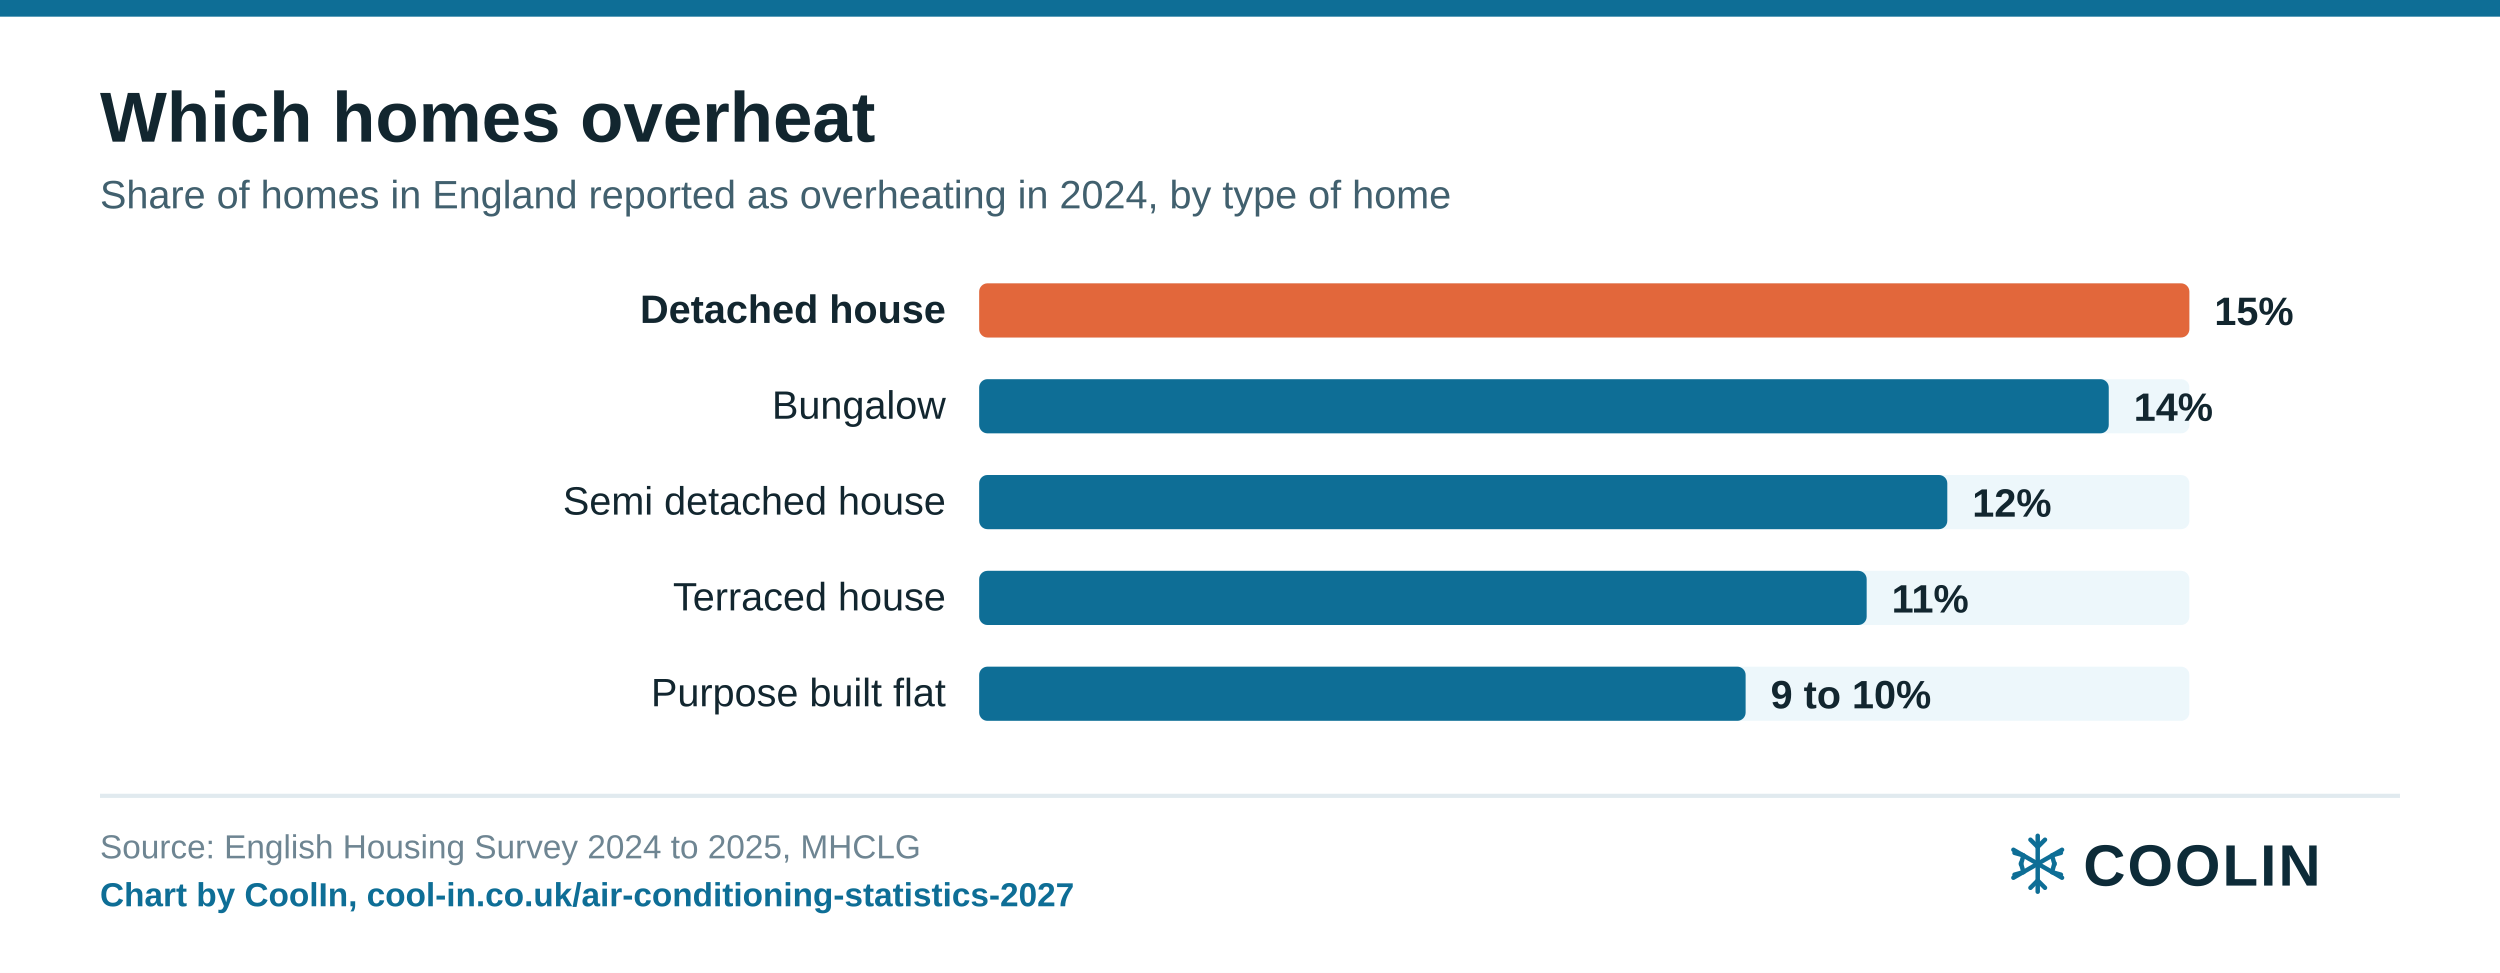
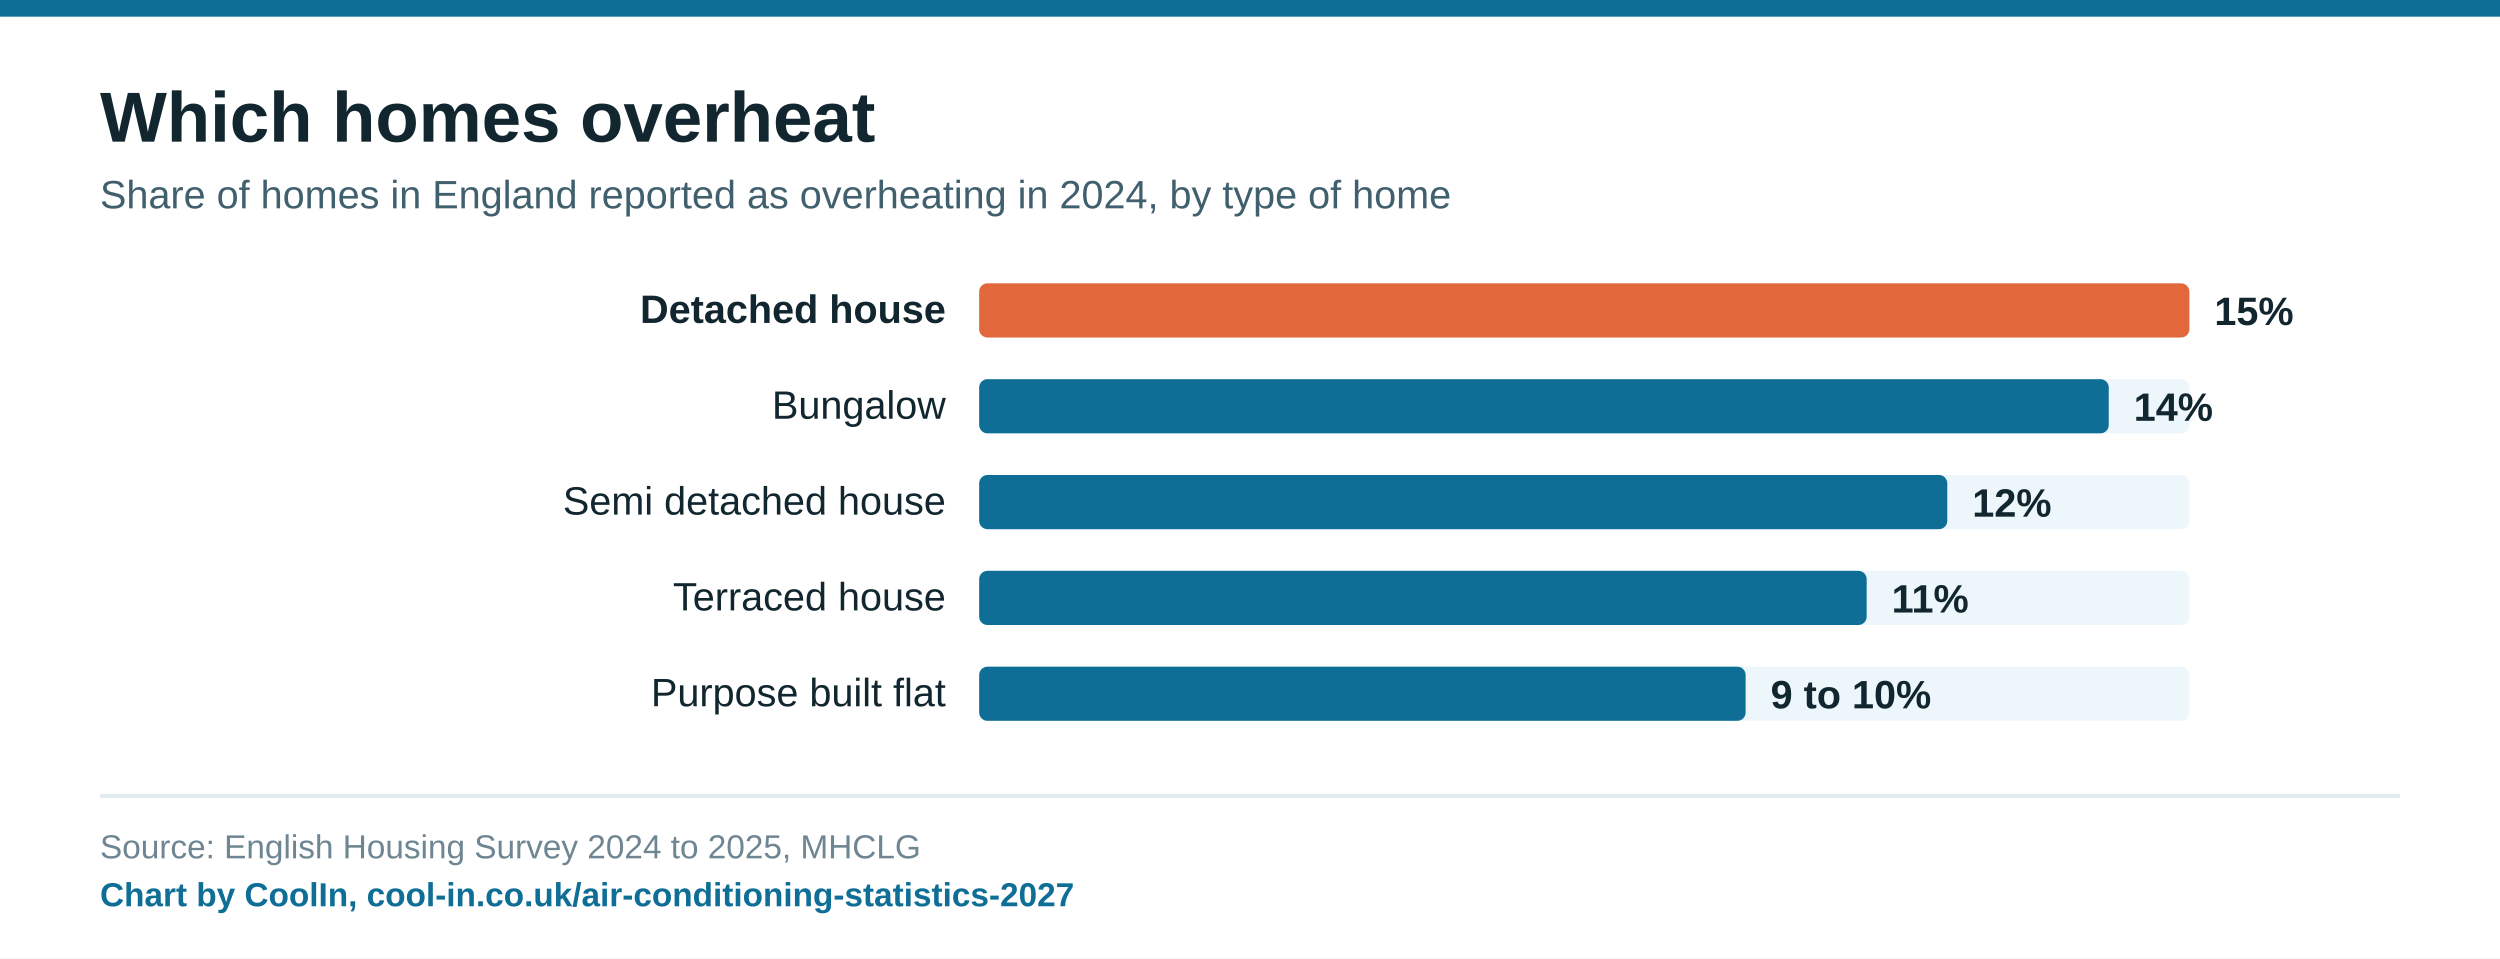
- <svg xmlns="http://www.w3.org/2000/svg" viewBox="0 0 1200 467" width="1200" height="467" font-family="Arial, Helvetica, sans-serif">
-   <rect width="1200" height="467" fill="#FFFFFF" />
+ <svg xmlns="http://www.w3.org/2000/svg" viewBox="0 0 1200 460" width="1200" height="460" font-family="Arial, Helvetica, sans-serif">
+   <rect width="1200" height="460" fill="#FFFFFF" />
  <rect width="1200" height="8" fill="#0E6E96" />
  <text x="48" y="68" font-size="34" font-weight="700" fill="#12262F">Which homes overheat</text>
  <text x="48" y="100" font-size="19" fill="#41606E">Share of homes in England reported as overheating in 2024, by type of home</text>
  <g transform="translate(0,130)">
    <defs>
      <pattern id="hatch" width="10" height="10" patternUnits="userSpaceOnUse" patternTransform="rotate(45)">
        <rect width="10" height="10" fill="#FBE7DC" />
        <line x1="0" y1="0" x2="0" y2="10" stroke="#E2673B" stroke-width="4" />
      </pattern>
    </defs>
    <text x="454" y="25" font-size="19" font-weight="700" fill="#12262F" text-anchor="end">Detached house</text>
    <rect x="470" y="6" width="580.9" height="26" rx="4" fill="#D7EDF7" opacity=".45" />
    <rect x="470" y="6" width="580.9" height="26" rx="4" fill="#E2673B" />
    <text x="1062.9" y="26" font-size="19" font-weight="700" fill="#12262F">15%</text>
    <text x="454" y="71" font-size="19" font-weight="400" fill="#12262F" text-anchor="end">Bungalow</text>
    <rect x="470" y="52" width="580.9" height="26" rx="4" fill="#D7EDF7" opacity=".45" />
    <rect x="470" y="52" width="542.2" height="26" rx="4" fill="#0E6E96" />
    <text x="1024.2" y="72" font-size="19" font-weight="700" fill="#12262F">14%</text>
    <text x="454" y="117" font-size="19" font-weight="400" fill="#12262F" text-anchor="end">Semi detached house</text>
    <rect x="470" y="98" width="580.9" height="26" rx="4" fill="#D7EDF7" opacity=".45" />
    <rect x="470" y="98" width="464.7" height="26" rx="4" fill="#0E6E96" />
    <text x="946.7" y="118" font-size="19" font-weight="700" fill="#12262F">12%</text>
    <text x="454" y="163" font-size="19" font-weight="400" fill="#12262F" text-anchor="end">Terraced house</text>
    <rect x="470" y="144" width="580.9" height="26" rx="4" fill="#D7EDF7" opacity=".45" />
    <rect x="470" y="144" width="426.0" height="26" rx="4" fill="#0E6E96" />
    <text x="908.0" y="164" font-size="19" font-weight="700" fill="#12262F">11%</text>
    <text x="454" y="209" font-size="19" font-weight="400" fill="#12262F" text-anchor="end">Purpose built flat</text>
    <rect x="470" y="190" width="580.9" height="26" rx="4" fill="#D7EDF7" opacity=".45" />
    <rect x="470" y="190" width="367.9" height="26" rx="4" fill="#0E6E96" />
    <text x="849.9" y="210" font-size="19" font-weight="700" fill="#12262F">9 to 10%</text>
  </g>
  <line x1="48" y1="382" x2="1152" y2="382" stroke="#E1EAEF" stroke-width="2" />
  <text x="48" y="412" font-size="16" fill="#6E8592">Source: English Housing Survey 2024 to 2025, MHCLG</text>
  <text x="48" y="435" font-size="16" font-weight="700" fill="#0E6E96">Chart by CoolIn, cool-in.co.uk/air-conditioning-statistics-2027</text>
-   <g transform="translate(962,398.5) scale(1.342)" fill="none" stroke="#0E6E96" stroke-width="1.6" stroke-linecap="round">
-     <path d="M12 2v20" />
-     <path d="M3.3 7 20.7 17" />
-     <path d="M20.7 7 3.3 17" />
-     <path d="M12 6 9.4 3.4M12 6l2.6-2.6M12 18l-2.6 2.6M12 18l2.6 2.6" />
-     <path d="m17.1 9 3.2-.9M17.1 9l.9 3.2M6.9 15l-3.2.9M6.9 15 6 11.8" />
-     <path d="m17.1 15 3.2.9M17.1 15l.9-3.2M6.9 9l-3.2-.9M6.9 9 6 12.2" />
-   </g>
-   <text x="1000" y="425.1" font-size="28" font-weight="900" letter-spacing="1" fill="#0D2B38">COOLIN</text>
</svg>
